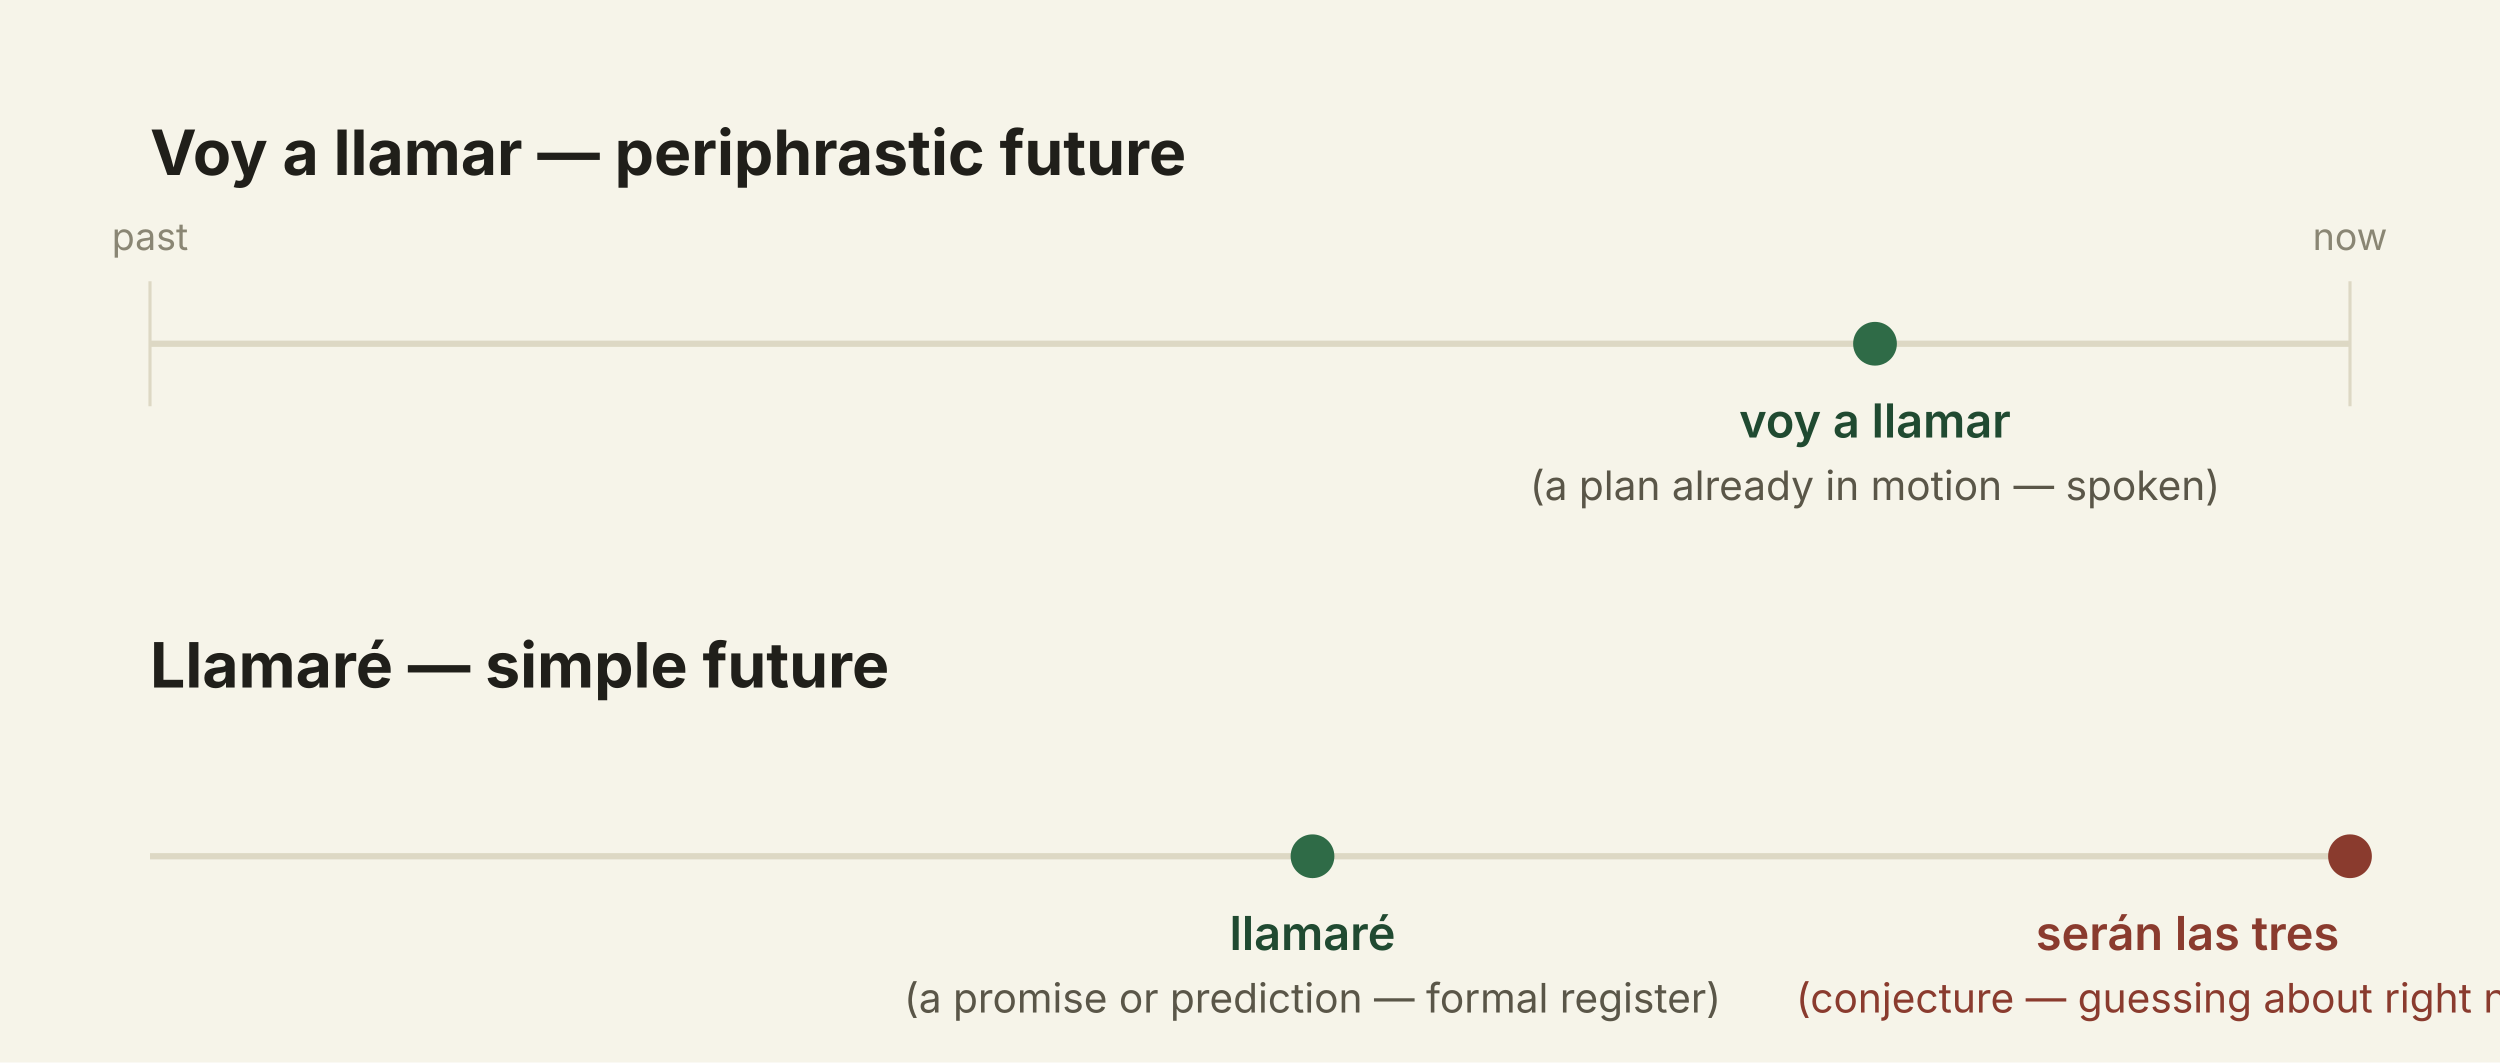
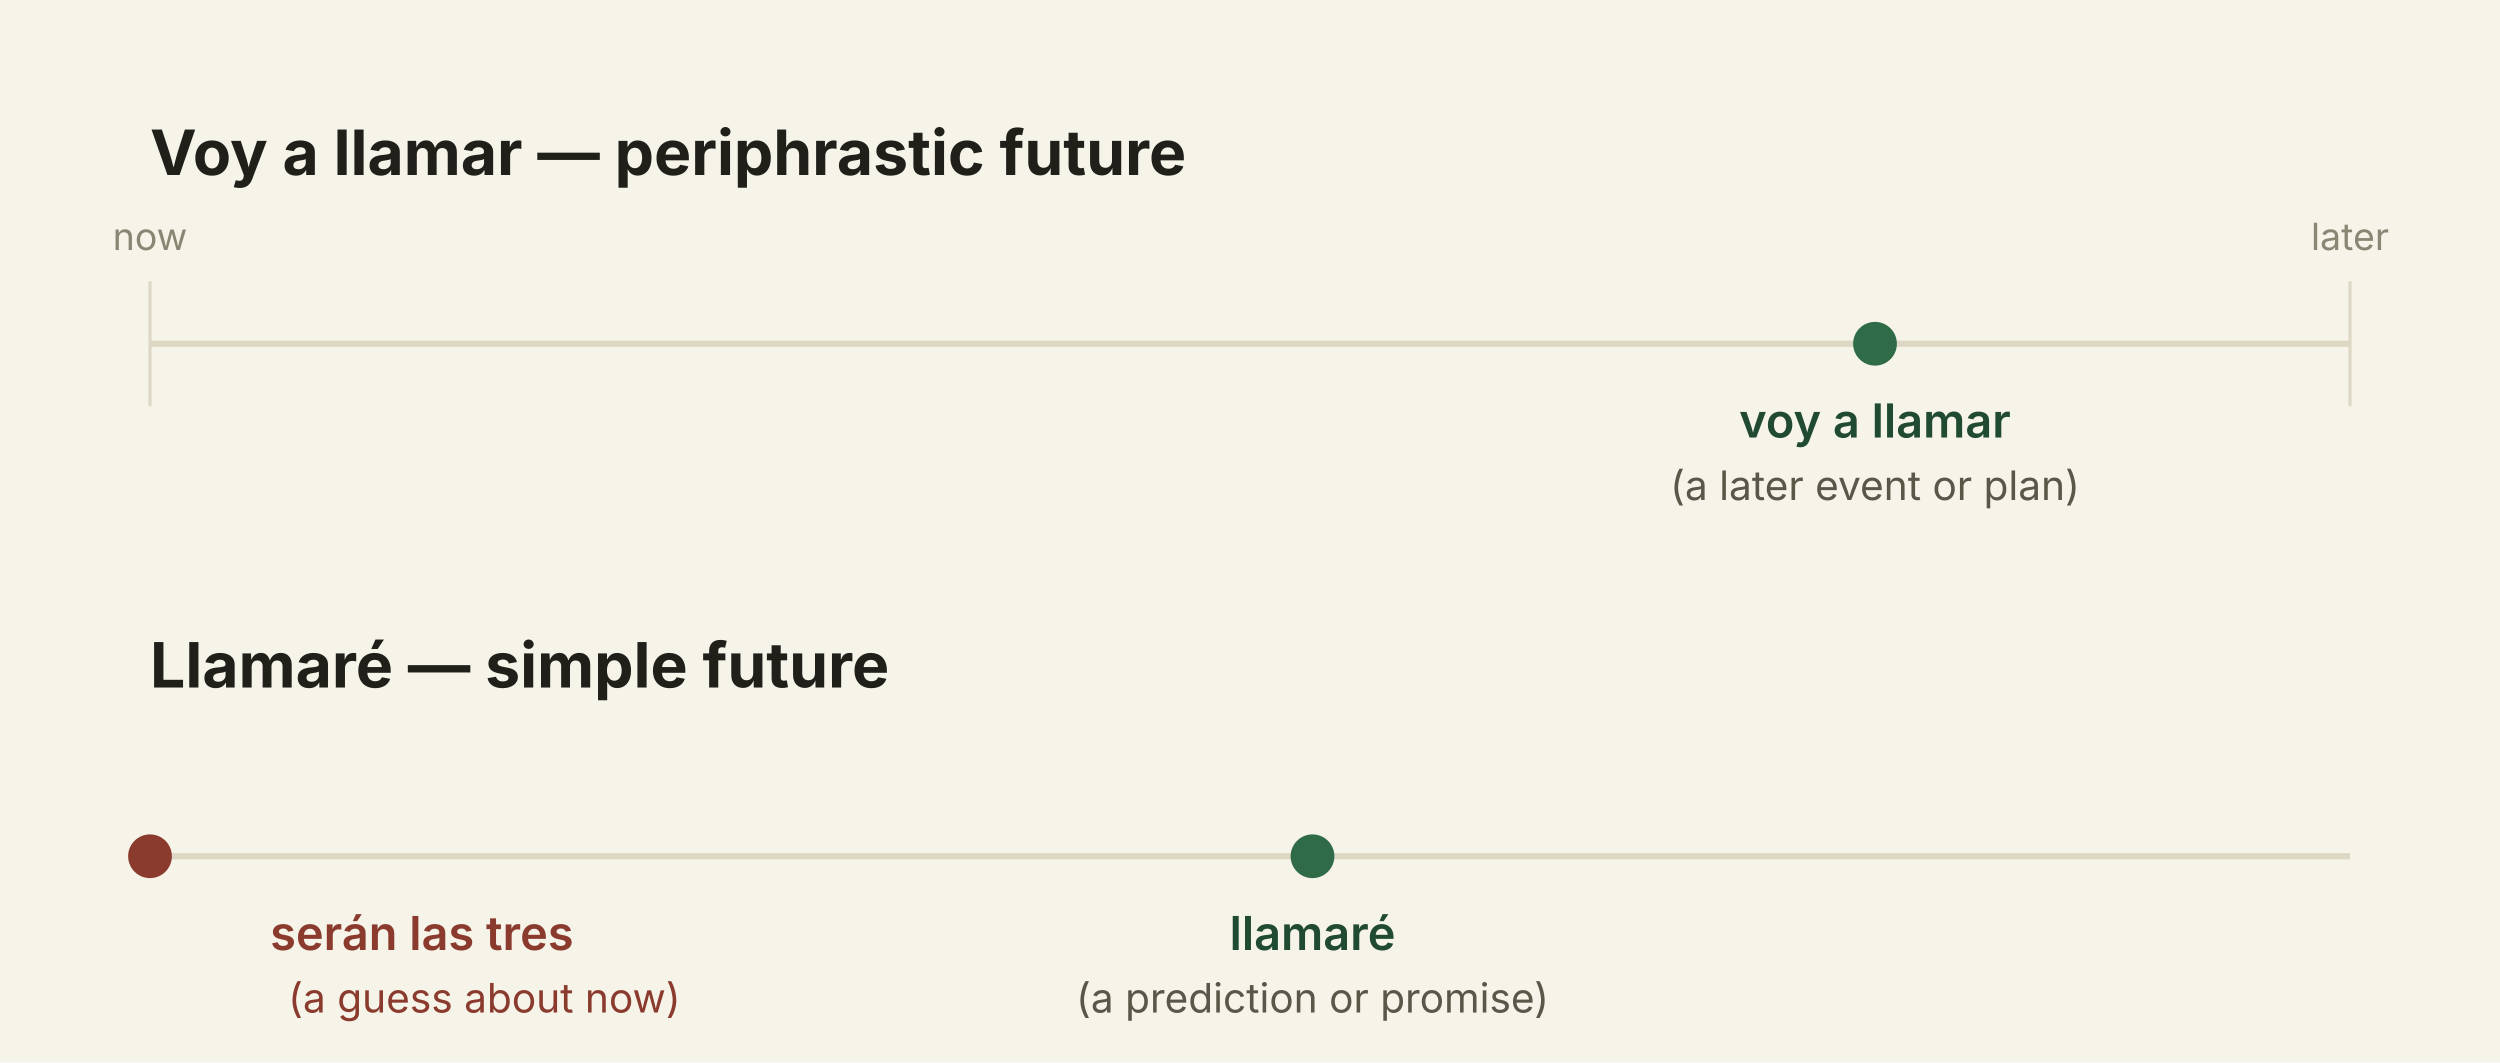
<svg xmlns="http://www.w3.org/2000/svg" viewBox="0 0 800 340" font-family="system-ui, -apple-system, sans-serif">
  <rect width="800" height="340" fill="#f6f4e9" />
  <text x="48" y="56" fill="#201f1a" font-size="20" font-weight="700">Voy a llamar — periphrastic future</text>
  <line x1="48" y1="110" x2="752" y2="110" stroke="#ddd8c4" stroke-width="2" />
  <circle cx="600" cy="110" r="7" fill="#2f6b47" />
  <text x="600" y="140" text-anchor="middle" fill="#204a31" font-size="15" font-weight="600">voy a llamar</text>
-   <text x="600" y="160" text-anchor="middle" fill="#5a5648" font-size="13">(a plan already in motion — spoken)</text>
+   <text x="600" y="160" text-anchor="middle" fill="#5a5648" font-size="13">(a later event or plan)</text>
  <line x1="48" y1="90" x2="48" y2="130" stroke="#ddd8c4" stroke-width="1" />
-   <text x="48" y="80" text-anchor="middle" fill="#8a8674" font-size="12">past</text>
+   <text x="48" y="80" text-anchor="middle" fill="#8a8674" font-size="12">now</text>
  <line x1="752" y1="90" x2="752" y2="130" stroke="#ddd8c4" stroke-width="1" />
-   <text x="752" y="80" text-anchor="middle" fill="#8a8674" font-size="12">now</text>
+   <text x="752" y="80" text-anchor="middle" fill="#8a8674" font-size="12">later</text>
  <text x="48" y="220" fill="#201f1a" font-size="20" font-weight="700">Llamaré — simple future</text>
  <line x1="48" y1="274" x2="752" y2="274" stroke="#ddd8c4" stroke-width="2" />
  <circle cx="420" cy="274" r="7" fill="#2f6b47" />
  <text x="420" y="304" text-anchor="middle" fill="#204a31" font-size="15" font-weight="600">llamaré</text>
-   <text x="420" y="324" text-anchor="middle" fill="#5a5648" font-size="13">(a promise or prediction — formal register)</text>
-   <circle cx="752" cy="274" r="7" fill="#8a3b2e" />
-   <text x="700" y="304" text-anchor="middle" fill="#8a3b2e" font-size="15" font-weight="600">serán las tres</text>
-   <text x="700" y="324" text-anchor="middle" fill="#8a3b2e" font-size="13">(conjecture — guessing about right now)</text>
+   <text x="420" y="324" text-anchor="middle" fill="#5a5648" font-size="13">(a prediction or promise)</text>
+   <circle cx="48" cy="274" r="7" fill="#8a3b2e" />
+   <text x="135" y="304" text-anchor="middle" fill="#8a3b2e" font-size="15" font-weight="600">serán las tres</text>
+   <text x="155" y="324" text-anchor="middle" fill="#8a3b2e" font-size="13">(a guess about now)</text>
</svg>
